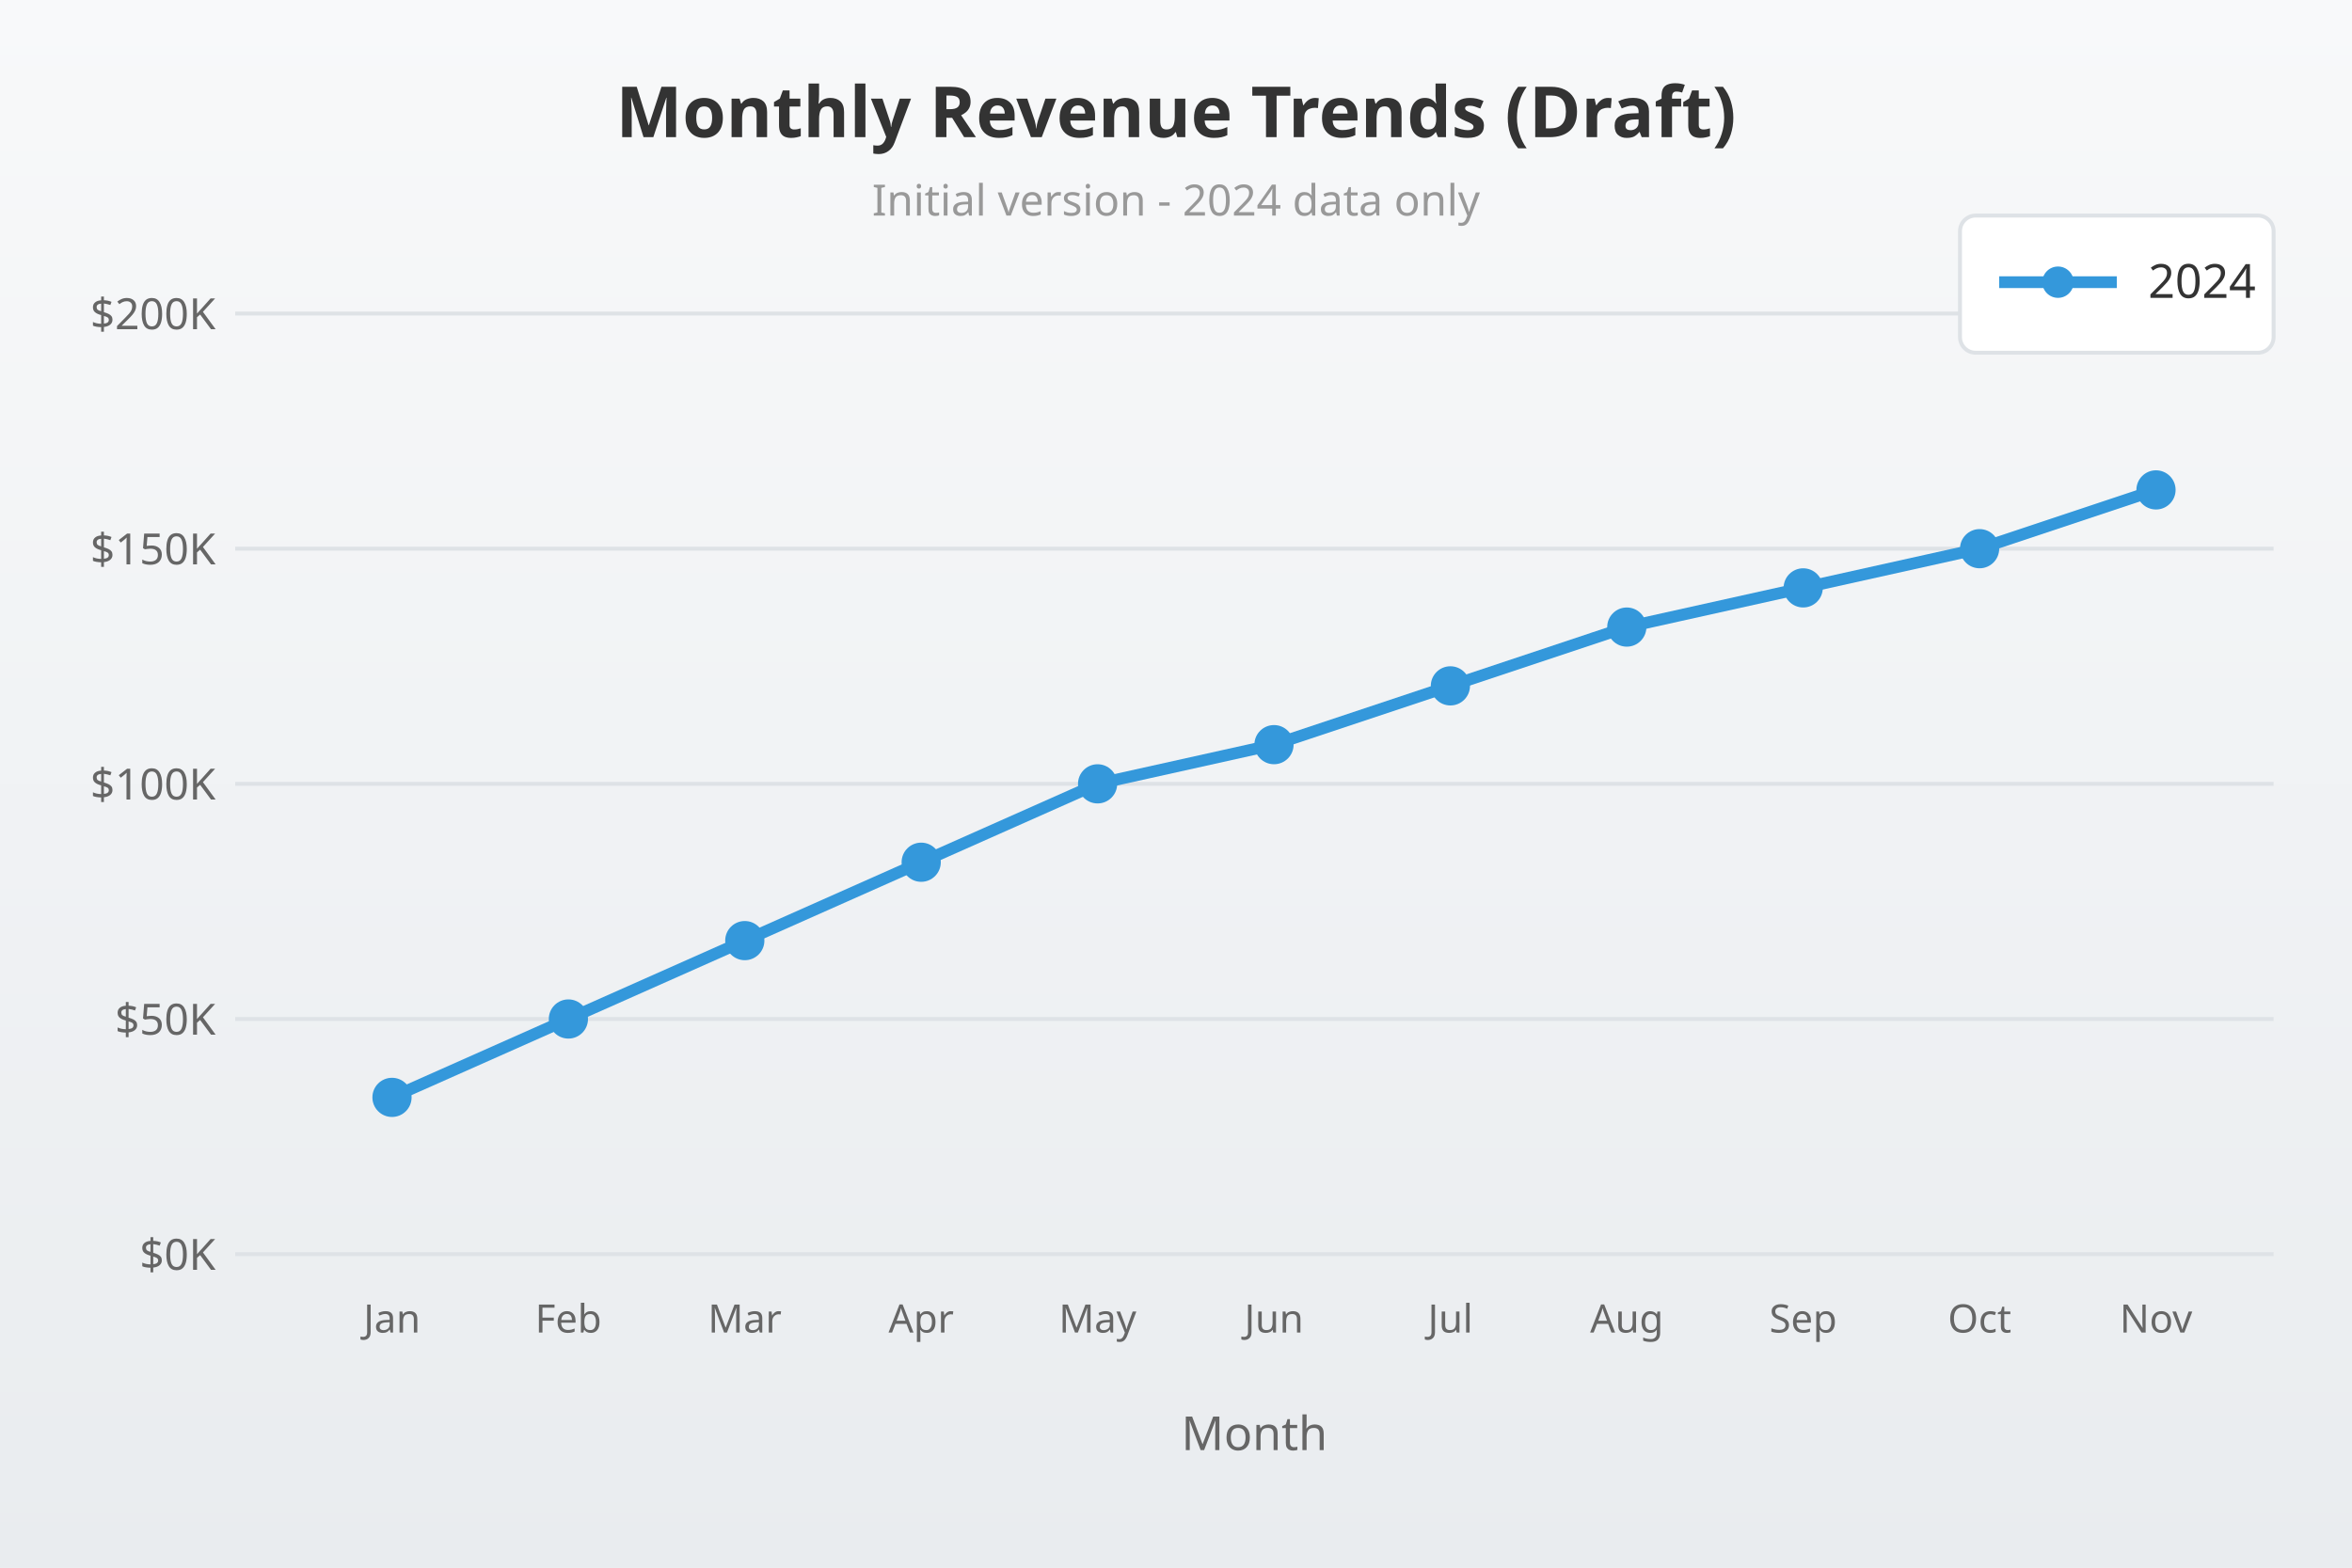
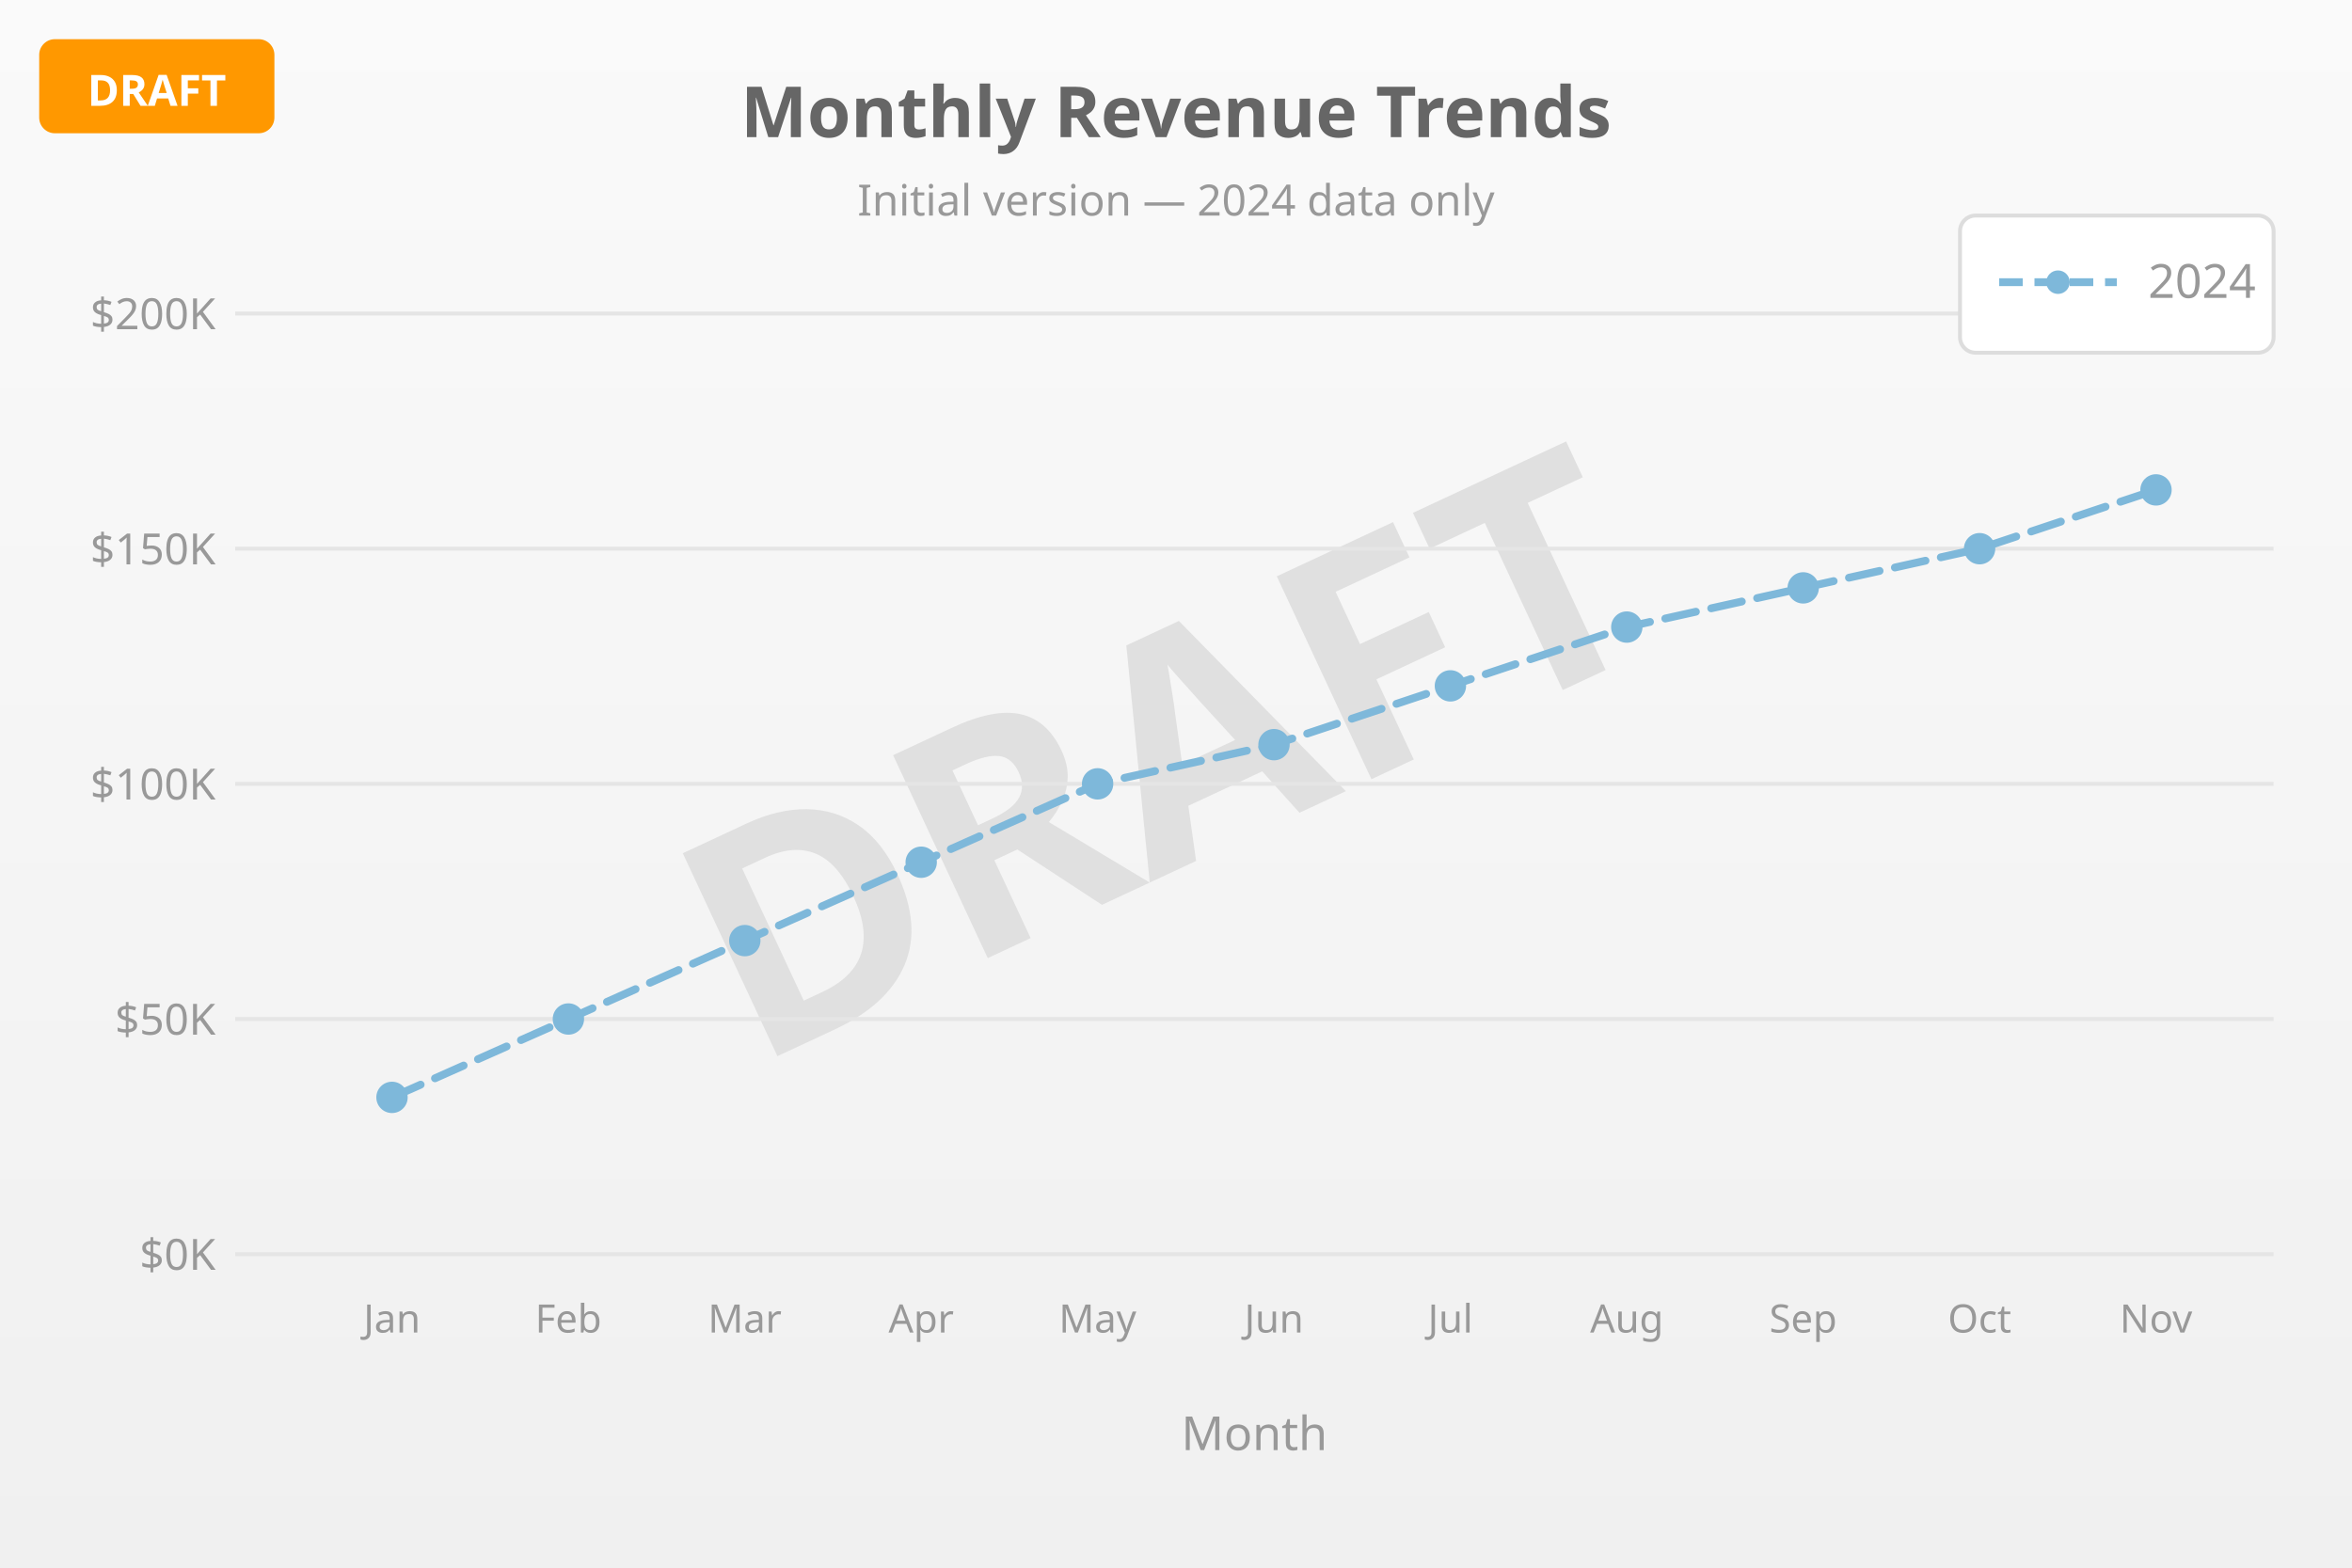
<svg xmlns="http://www.w3.org/2000/svg" viewBox="0 0 600 400">
  <defs>
    <linearGradient id="bg" x1="0%" y1="0%" x2="0%" y2="100%">
-       <stop offset="0%" style="stop-color:#f8f9fa" />
-       <stop offset="100%" style="stop-color:#e9ecef" />
+       <stop offset="0%" style="stop-color:#fafafa" />
+       <stop offset="100%" style="stop-color:#f0f0f0" />
    </linearGradient>
  </defs>
  <rect width="600" height="400" fill="url(#bg)" />
-   <text x="300" y="35" text-anchor="middle" font-family="system-ui" font-size="18" font-weight="bold" fill="#333">Monthly Revenue Trends (Draft)</text>
-   <text x="300" y="55" text-anchor="middle" font-family="system-ui" font-size="11" fill="#999">Initial version - 2024 data only</text>
-   <g stroke="#dee2e6" stroke-width="1">
+   <text x="300" y="220" text-anchor="middle" font-family="system-ui" font-size="80" font-weight="bold" fill="#e0e0e0" transform="rotate(-25 300 200)">DRAFT</text>
+   <text x="300" y="35" text-anchor="middle" font-family="system-ui" font-size="18" font-weight="bold" fill="#666">Monthly Revenue Trends</text>
+   <text x="300" y="55" text-anchor="middle" font-family="system-ui" font-size="11" fill="#999">Initial version — 2024 data only</text>
+   <g stroke="#e5e5e5" stroke-width="1">
    <line x1="60" y1="320" x2="580" y2="320" />
    <line x1="60" y1="260" x2="580" y2="260" />
    <line x1="60" y1="200" x2="580" y2="200" />
    <line x1="60" y1="140" x2="580" y2="140" />
    <line x1="60" y1="80" x2="580" y2="80" />
  </g>
-   <g font-family="system-ui" font-size="11" fill="#666" text-anchor="end">
+   <g font-family="system-ui" font-size="11" fill="#999" text-anchor="end">
    <text x="55" y="324">$0K</text>
    <text x="55" y="264">$50K</text>
    <text x="55" y="204">$100K</text>
    <text x="55" y="144">$150K</text>
    <text x="55" y="84">$200K</text>
  </g>
-   <g font-family="system-ui" font-size="10" fill="#666" text-anchor="middle">
+   <g font-family="system-ui" font-size="10" fill="#999" text-anchor="middle">
    <text x="100" y="340">Jan</text>
    <text x="145" y="340">Feb</text>
    <text x="190" y="340">Mar</text>
    <text x="235" y="340">Apr</text>
    <text x="280" y="340">May</text>
    <text x="325" y="340">Jun</text>
    <text x="370" y="340">Jul</text>
    <text x="415" y="340">Aug</text>
    <text x="460" y="340">Sep</text>
    <text x="505" y="340">Oct</text>
    <text x="550" y="340">Nov</text>
  </g>
-   <polyline fill="none" stroke="#3498db" stroke-width="3" stroke-linecap="round" stroke-linejoin="round" points="100,280 145,260 190,240 235,220 280,200 325,190 370,175 415,160 460,150 505,140 550,125" />
-   <g fill="#3498db">
-     <circle cx="100" cy="280" r="5" />
-     <circle cx="145" cy="260" r="5" />
-     <circle cx="190" cy="240" r="5" />
-     <circle cx="235" cy="220" r="5" />
-     <circle cx="280" cy="200" r="5" />
-     <circle cx="325" cy="190" r="5" />
-     <circle cx="370" cy="175" r="5" />
-     <circle cx="415" cy="160" r="5" />
-     <circle cx="460" cy="150" r="5" />
-     <circle cx="505" cy="140" r="5" />
-     <circle cx="550" cy="125" r="5" />
+   <polyline fill="none" stroke="#7eb8da" stroke-width="2" stroke-linecap="round" stroke-linejoin="round" stroke-dasharray="8,4" points="100,280 145,260 190,240 235,220 280,200 325,190 370,175 415,160 460,150 505,140 550,125" />
+   <g fill="#7eb8da">
+     <circle cx="100" cy="280" r="4" />
+     <circle cx="145" cy="260" r="4" />
+     <circle cx="190" cy="240" r="4" />
+     <circle cx="235" cy="220" r="4" />
+     <circle cx="280" cy="200" r="4" />
+     <circle cx="325" cy="190" r="4" />
+     <circle cx="370" cy="175" r="4" />
+     <circle cx="415" cy="160" r="4" />
+     <circle cx="460" cy="150" r="4" />
+     <circle cx="505" cy="140" r="4" />
+     <circle cx="550" cy="125" r="4" />
  </g>
-   <rect x="500" y="55" width="80" height="35" fill="white" stroke="#dee2e6" rx="4" />
-   <line x1="510" y1="72" x2="540" y2="72" stroke="#3498db" stroke-width="3" />
-   <circle cx="525" cy="72" r="4" fill="#3498db" />
-   <text x="548" y="76" font-family="system-ui" font-size="12" fill="#333">2024</text>
-   <text x="320" y="370" text-anchor="middle" font-family="system-ui" font-size="12" fill="#666">Month</text>
+   <rect x="500" y="55" width="80" height="35" fill="white" stroke="#ddd" rx="4" />
+   <line x1="510" y1="72" x2="540" y2="72" stroke="#7eb8da" stroke-width="2" stroke-dasharray="6,3" />
+   <circle cx="525" cy="72" r="3" fill="#7eb8da" />
+   <text x="548" y="76" font-family="system-ui" font-size="12" fill="#999">2024</text>
+   <text x="320" y="370" text-anchor="middle" font-family="system-ui" font-size="12" fill="#999">Month</text>
+   <rect x="10" y="10" width="60" height="24" fill="#ff9800" rx="4" />
+   <text x="40" y="27" text-anchor="middle" font-family="system-ui" font-size="11" font-weight="bold" fill="white">DRAFT</text>
</svg>
